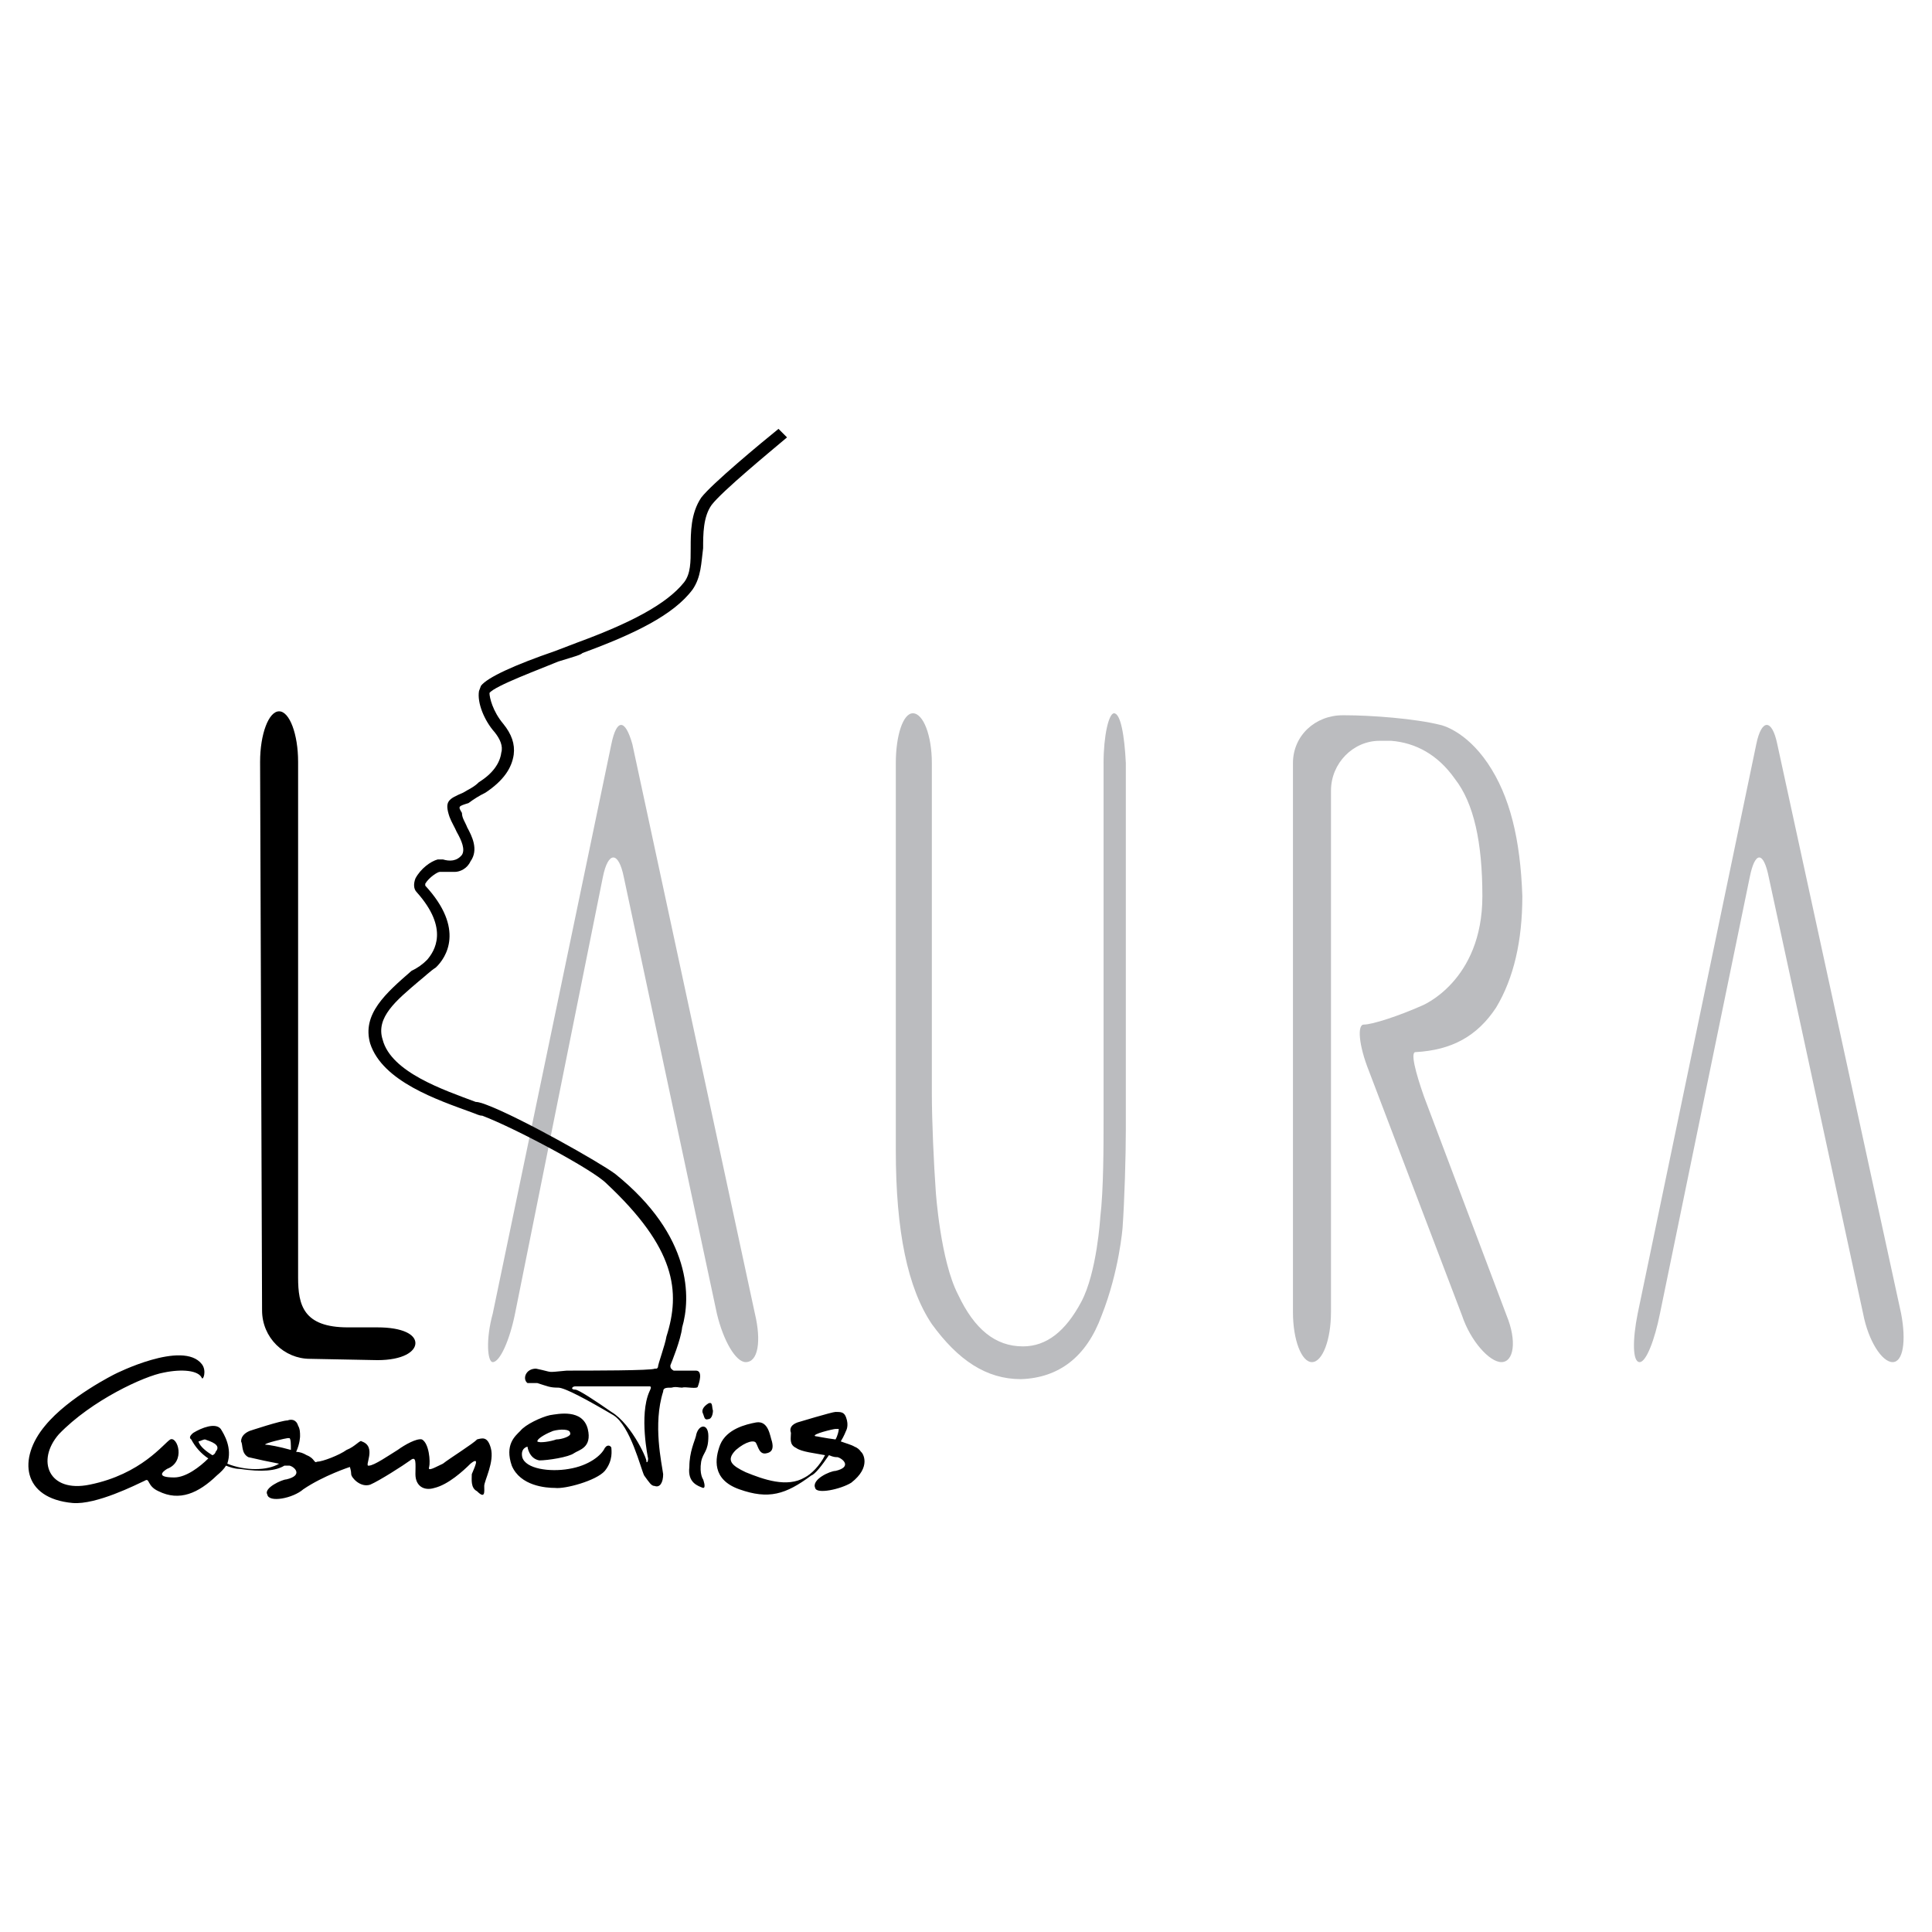
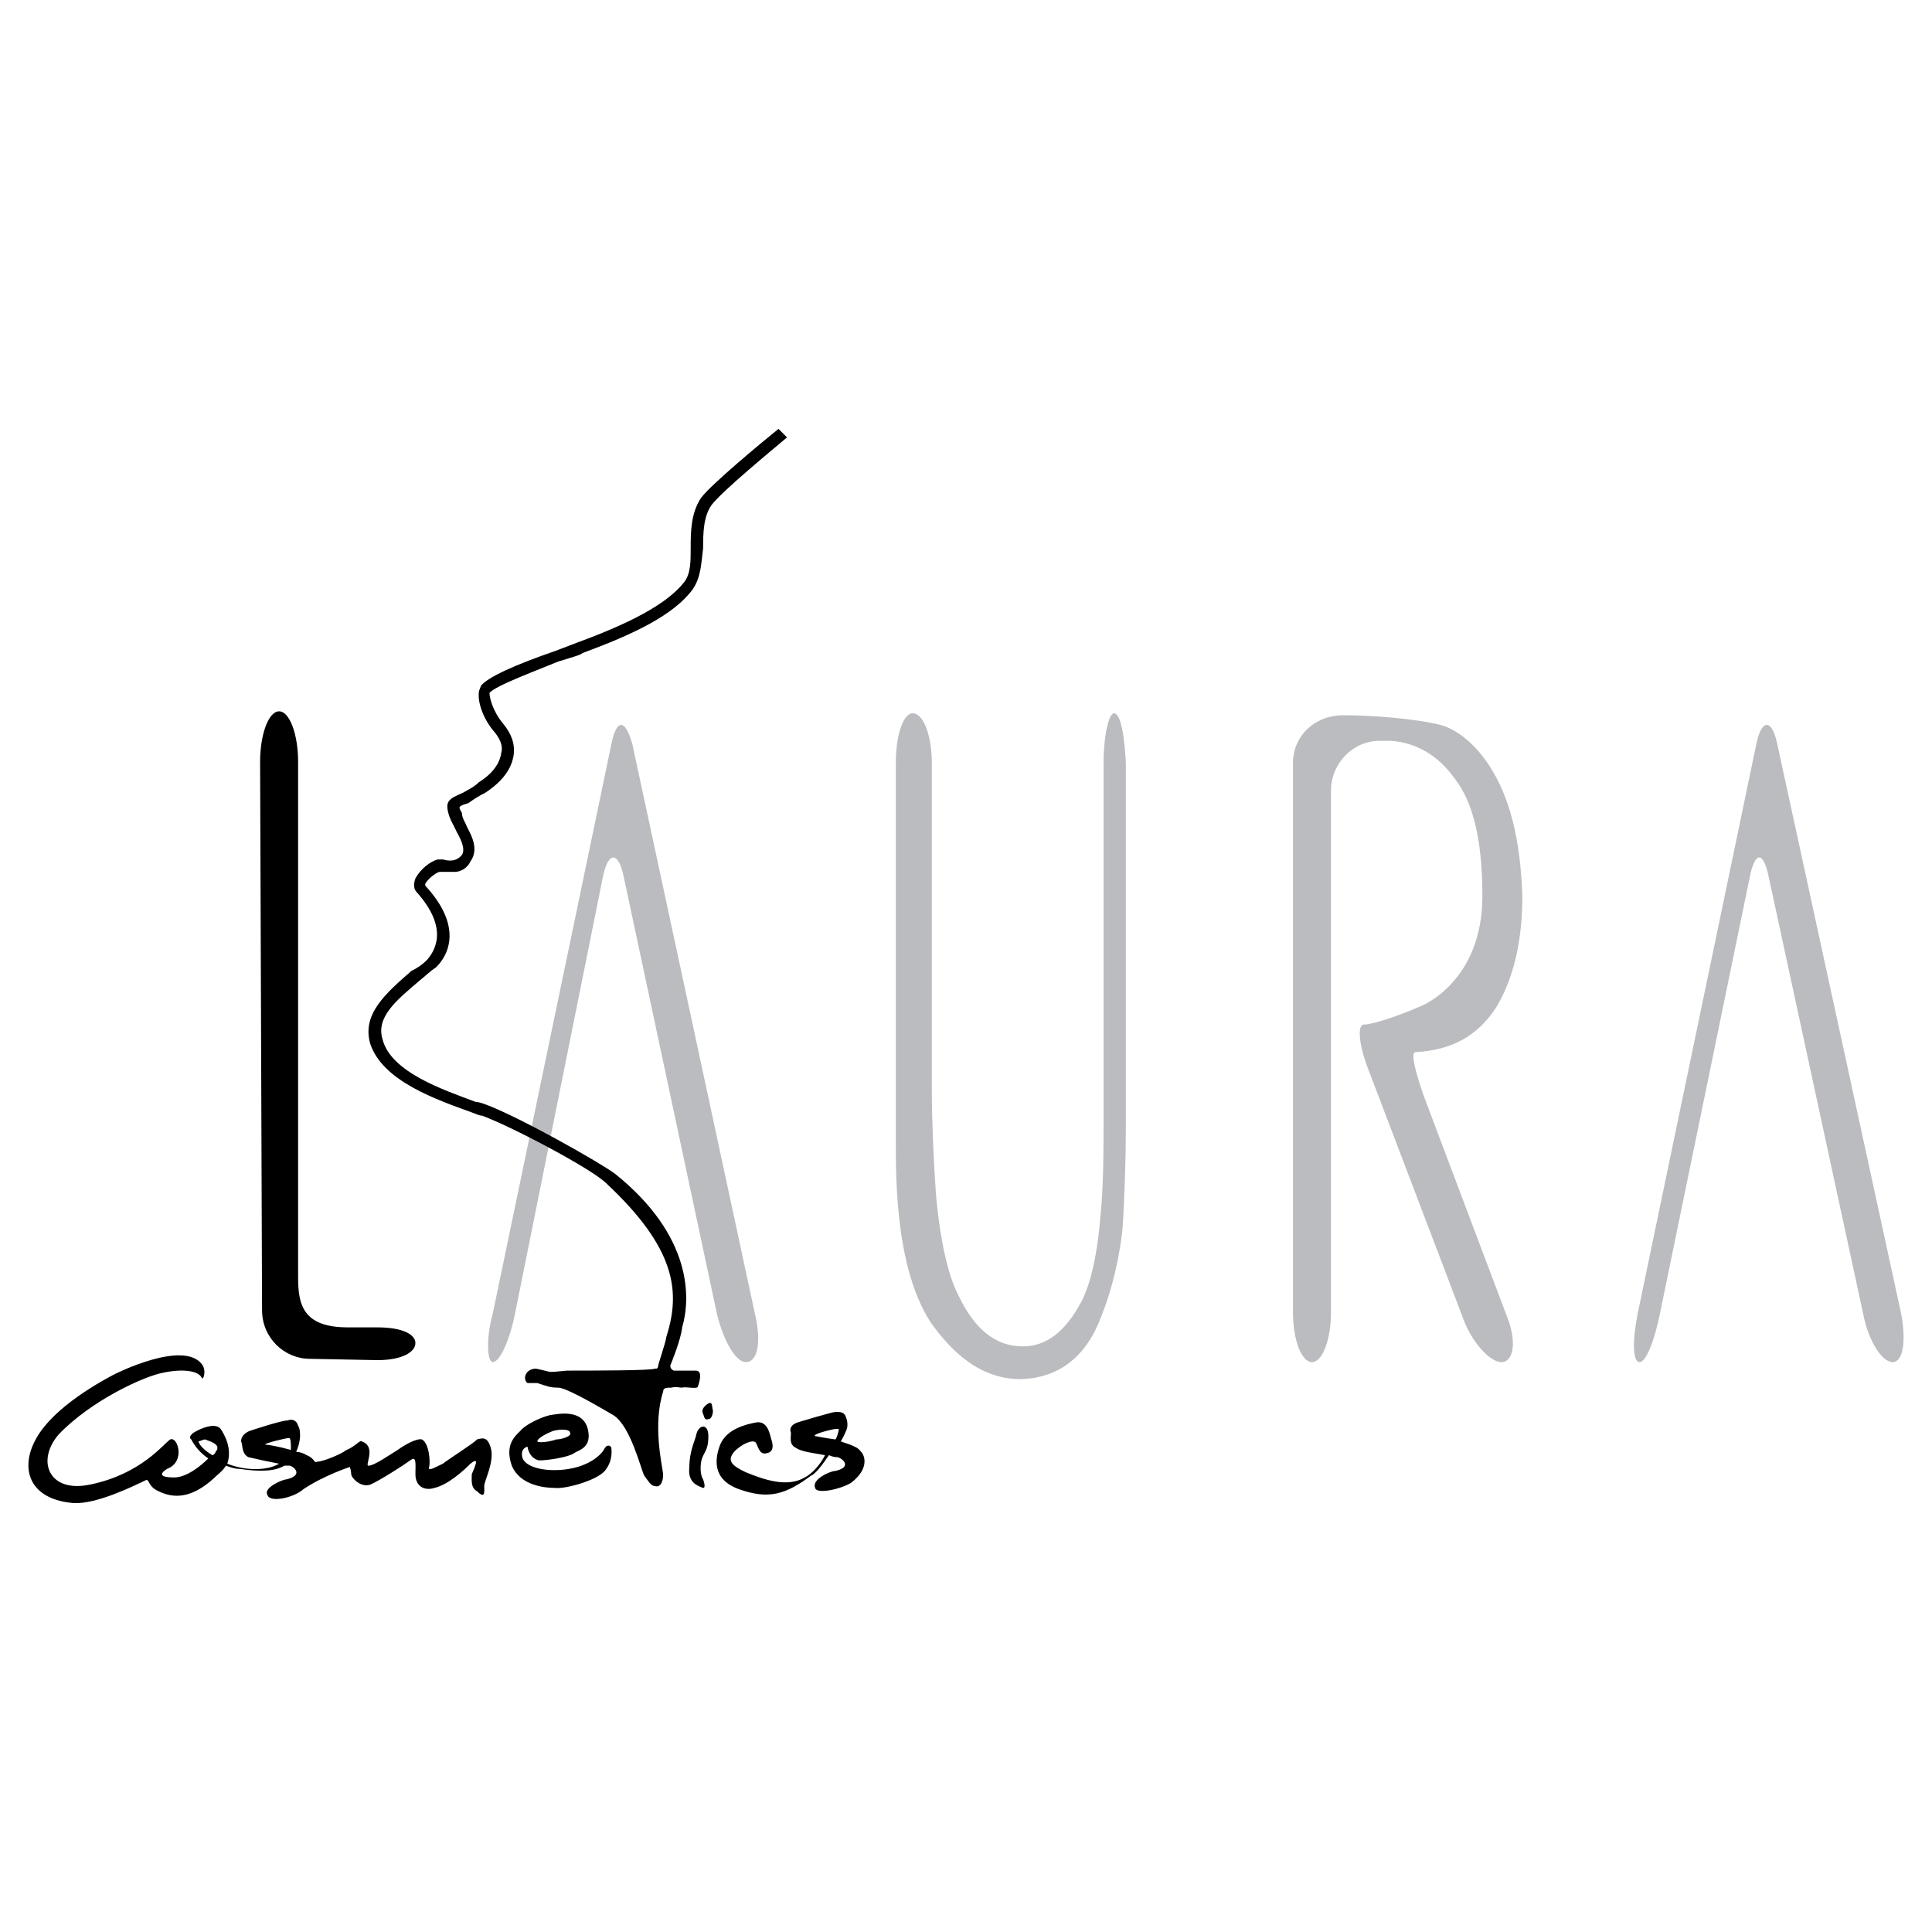
<svg xmlns="http://www.w3.org/2000/svg" width="2500" height="2500" viewBox="0 0 192.756 192.756">
-   <g fill-rule="evenodd" clip-rule="evenodd">
+   <g fillRule="evenodd" clipRule="evenodd">
    <path fill="#fff" d="M0 0h192.756v192.756H0V0z" />
    <path d="M110.102 76.135c0-2.747.523-4.97 1.045-4.97.654 0 1.047 2.223 1.178 4.97v36.55c0 2.615-.131 7.062-.326 9.809 0 0-.328 4.314-2.092 8.762-1.506 4.119-4.252 6.211-8.043 6.342-3.467 0-6.277-1.896-8.893-5.492-2.419-3.596-3.596-9.285-3.596-17.328V76.135c0-2.747.72-4.97 1.7-4.97 1.046 0 1.896 2.223 1.896 4.97v32.955c0 2.746.196 7.061.393 9.807 0 0 .458 6.867 2.223 10.266 1.635 3.467 3.727 5.166 6.473 5.166 2.354 0 4.25-1.504 5.82-4.445 1.568-2.943 1.895-8.436 1.895-8.436.328-2.746.328-7.062.328-9.809V76.135h-.001zm22.689 54.793c0 2.746-.85 4.971-1.896 4.971s-1.896-2.225-1.896-4.971V76.135c0-2.747 2.223-4.773 4.969-4.773h.197c2.615 0 7.061.327 9.611.98 0 0 2.42.523 4.643 3.793s3.27 7.585 3.465 13.273c0 4.446-.85 8.173-2.615 11.115-1.896 2.877-4.445 4.25-8.043 4.447-.523 0 0 2.025.85 4.445l8.24 21.84c1.045 2.549.719 4.643-.523 4.643-1.178 0-3.074-2.094-3.924-4.643l-9.285-24.389c-1.045-2.617-1.176-4.643-.521-4.643.85 0 3.465-.852 5.818-1.896 0 0 6.016-2.42 6.016-10.919 0-5.362-.85-9.285-2.746-11.704-1.699-2.42-3.924-3.597-6.342-3.793h-1.178c-2.615 0-4.838 2.224-4.838 4.97v52.047h-.002zm32.822.131c-.521 2.615-1.373 4.84-2.025 4.84-.721 0-.721-2.225-.197-4.84l11.836-56.82c.521-2.55 1.568-2.55 2.092 0l12.357 56.82c.523 2.746.197 4.84-.85 4.84s-2.42-2.094-2.943-4.84l-9.414-43.546c-.523-2.615-1.373-2.615-1.896 0l-8.96 43.546zm-114.228 0c-.523 2.615-1.504 4.84-2.224 4.84-.522 0-.719-2.225 0-4.84l11.835-56.82c.523-2.55 1.373-2.55 2.093 0l12.227 56.82c.654 2.746.327 4.84-.916 4.84-.98 0-2.223-2.094-2.877-4.84l-9.285-43.546c-.523-2.615-1.569-2.615-2.092 0l-8.761 43.546z" fill="#bbbcbf" />
    <path d="M30.919 135.57l6.734.131c2.55 0 3.792-.85 3.792-1.699s-1.242-1.57-3.792-1.57h-2.942c-4.446 0-4.969-2.223-4.969-4.969V76.004c0-2.746-.85-5.035-1.896-5.035-1.046 0-1.896 2.289-1.896 5.035l.196 54.728c0 2.747 2.223 4.838 4.773 4.838zm18.047 8.893c.392 1.373-.654 3.27-.654 3.793s.131 1.373-.719.523c-.654-.328-.523-1.178-.523-1.701.196-.523.915-1.896-.131-1.045-.72.719-2.223 2.092-3.596 2.418-1.046.328-1.896-.195-1.896-1.373 0-1.045.131-1.896-.523-1.373-.719.523-3.073 2.027-3.989 2.42-.981.326-1.896-.719-1.896-1.047 0-.326-.131-.719-.131-.719s-2.615.85-4.643 2.223c-1.046.916-3.465 1.373-3.596.523-.393-.654 1.504-1.504 1.896-1.504 1.7-.393.85-1.242.327-1.373h-.523c-.85.523-2.223.654-4.446.326-.523 0-1.046-.195-1.374-.326-.196.326-.523.654-.916.98-1.831 1.766-3.727 2.615-5.819 1.57-1.177-.523-.85-1.373-1.373-1.047-.85.393-4.838 2.42-7.192 2.223-5.035-.457-5.492-4.445-2.746-7.715 2.354-2.877 6.996-5.166 6.996-5.166s6.735-3.4 8.631-.98c.523.654.131 1.699 0 1.373-.327-.719-1.896-.916-3.792-.523-1.896.328-7.192 2.746-10.462 6.146-2.289 2.615-1.046 5.885 3.073 5.035 5.166-1.047 7.389-4.119 8.042-4.512.719-.326 1.569 2.223-.327 2.941-.523.328-1.047.852.719.852 1.177 0 2.55-1.047 3.4-1.896a5.125 5.125 0 0 1-1.7-1.896c-.196-.131-.196-.326.196-.654.85-.523 2.223-1.045 2.746-.393.327.523 1.177 1.896.654 3.467 1.765.719 3.989.719 5.166 0a73.093 73.093 0 0 1-3.073-.654c-.719-.393-.523-1.242-.719-1.57 0-.521.392-.85.85-1.045 0 0 3.139-1.047 3.792-1.047.327-.131.851-.131 1.046.523.196.326.196.719.196 1.047 0 0 0 .719-.392 1.568.392 0 .719.131 1.046.326.85.328.719.852 1.046.654.523 0 2.224-.654 2.942-1.176.851-.328 1.373-1.047 1.504-.852 1.569.523.196 2.551.719 2.42.522 0 2.027-1.047 2.877-1.568.719-.523 1.896-1.178 2.419-1.047.719.393.85 2.223.719 2.746-.196.523.654 0 1.373-.326.654-.523 3.073-2.027 3.4-2.42.526-.13 1.049-.325 1.376.851zm-29.162-.654c.131.523.85 1.047 1.373 1.373.131 0 .327-.195.327-.326.654-.719-.522-1.047-1.046-1.242-.197-.001-.523.195-.654.195zm8.892-.327c-.13 0-2.419.523-2.223.654.327 0 1.373.195 2.55.523 0-.523 0-1.047-.131-1.178l-.196.001zm57.213 1.373a1.364 1.364 0 0 0-.654-.523c-.327-.195-.85-.326-1.373-.523.327-.521.523-1.045.523-1.045s.327-.523 0-1.373c-.196-.523-.523-.523-1.046-.523-.327 0-3.792 1.047-3.792 1.047-.523.195-.85.521-.654 1.045 0 .523-.196 1.178.523 1.504.523.393 1.896.523 2.877.719-.523 1.047-1.373 1.896-2.027 2.225-1.766 1.045-4.119.195-5.885-.523-1.373-.654-2.027-1.178-.98-2.223.98-.852 1.896-1.047 2.026-.654.196.326.327 1.176 1.046.98.654-.131.654-.654.523-1.178-.196-.521-.327-2.092-1.569-1.895-1.046.195-2.942.652-3.596 2.223-.523 1.373-.85 3.465 1.896 4.445 2.942 1.047 4.642.523 7.192-1.373.392-.131 1.046-.98 1.765-2.027.458.197.654.197.851.197.522.131 1.503.98-.196 1.373-.523 0-2.419.85-2.027 1.699.131.654 2.55.131 3.597-.521 2.026-1.572 1.176-2.945.98-3.076zm-4.577-1.568c-.392-.197 1.831-.721 2.027-.721h.327c0 .197-.13.721-.327 1.047-1.047-.131-1.897-.326-2.027-.326zm-20.989 1.176c-.327.719-1.569 1.766-3.596 2.092-1.896.328-4.315 0-4.643-1.176-.196-.916.523-1.047.523-1.047s.131 1.178 1.177 1.373c.85 0 2.942-.326 3.466-.719.457-.326 1.831-.523 1.373-2.42-.523-2.027-2.942-1.504-3.792-1.373-.85.197-2.419.916-2.942 1.57-.523.523-1.569 1.373-.85 3.465.85 2.027 3.4 2.223 4.315 2.223.98.131 4.119-.719 4.969-1.699.85-1.047.654-2.092.654-2.289 0-.131-.328-.457-.654 0zm-5.166-1.699c.72-.197 1.7-.197 1.7.195.196.328-.85.654-1.373.654-.523.195-1.7.393-1.896.195 0-.326 1.046-.849 1.569-1.044zm15.497.523c0-1.373-1.047-1.178-1.243 0-.131.521-.654 1.568-.654 3.072-.196 1.57.85 1.896 1.373 2.092.327 0 0-.85 0-.85s-.393-.523-.196-1.766c.197-.98.72-.98.72-2.548zm0-3.269c.457-.197.327.326.457.719 0 .326-.13.85-.457.85-.393.131-.393-.195-.523-.523-.196-.328 0-.72.523-1.046zm6.996-97.229l.85.85c-1.7 1.438-6.473 5.361-7.519 6.735-.85 1.177-.85 2.942-.85 4.315-.196 1.504-.196 2.877-1.046 4.119-1.896 2.55-5.82 4.447-10.985 6.342-.197.196-.72.327-2.419.85-1.7.719-6.343 2.419-6.866 3.139 0 .457.327 1.83 1.373 3.073.85 1.046 1.177 2.027 1.046 3.073-.196 1.374-1.046 2.616-2.812 3.793-.654.327-1.177.654-1.7 1.046-1.046.327-1.046.327-.654.981 0 .523.327.916.523 1.438.458.85 1.177 2.223.327 3.4-.327.72-1.046 1.046-1.569 1.046H43.866c-.196 0-1.046.523-1.438 1.177v.196c3.988 4.315 2.092 7.192 1.046 8.173-.523.328-1.046.85-1.7 1.373-2.223 1.896-4.315 3.596-3.596 5.82.85 3.268 6.146 5.033 9.285 6.211.327 0 .85.195 1.177.326 3.269 1.242 11.181 5.689 12.75 6.865 7.716 6.213 7.52 12.424 6.669 15.301-.131 1.242-1.046 3.467-1.177 3.793 0 .195 0 .326.327.523h2.223c.719 0 .327 1.242.196 1.568 0 .328-1.242 0-1.569.131-.327 0-.654-.131-1.046 0-.523 0-.85 0-.85.393-1.046 3.27-.131 7.193 0 8.238 0 .852-.327 1.373-.851 1.178-.327 0-.522-.326-1.046-1.047-.327-.654-1.373-4.969-3.073-6.016-2.55-1.504-4.839-2.746-5.492-2.746-.85 0-1.046-.131-2.093-.457h-.98c-.523-.393-.196-1.439.85-1.439 1.896.393.851.393 3.073.197 2.224 0 8.566 0 8.762-.197.327 0 .196 0 .327-.131 0-.326.719-2.223.85-3.072 1.438-4.512.916-8.826-6.016-15.301-1.373-1.373-9.088-5.492-12.358-6.734-.327 0-.654-.195-1.046-.326-3.4-1.242-8.893-3.074-10.135-6.865-.85-2.943 1.569-5.035 4.12-7.258a5.398 5.398 0 0 0 1.569-1.113c.719-.85 2.223-3.073-1.046-6.734-.327-.327-.327-.85-.131-1.373.523-.98 1.504-1.7 2.223-1.896h.523c.654.196 1.373.196 1.896-.457.327-.523 0-1.374-.523-2.289-.196-.458-.523-.98-.719-1.504-.522-1.569-.13-1.765 1.373-2.419.523-.327 1.046-.523 1.569-1.046 1.373-.85 2.093-1.896 2.224-2.942.196-.654-.131-1.373-.654-2.027-1.046-1.177-1.765-2.942-1.569-4.119l.196-.523c.654-.85 3.4-2.092 7.389-3.465l2.223-.85c5.166-1.896 8.893-3.792 10.658-6.016.654-.85.654-2.027.654-3.4 0-1.569 0-3.465 1.046-5.035 1.045-1.374 6.014-5.493 7.714-6.866zM64.79 138.84c-1.046 2.354-.131 6.67-.131 6.67s0 .523-.196.326c.327.197-1.373-3.727-3.466-4.969-1.504-1.047-3.27-2.223-3.596-2.223-.523 0-.327-.328 0-.328h7.389c.195 0 .195.131 0 .524z" />
  </g>
</svg>
